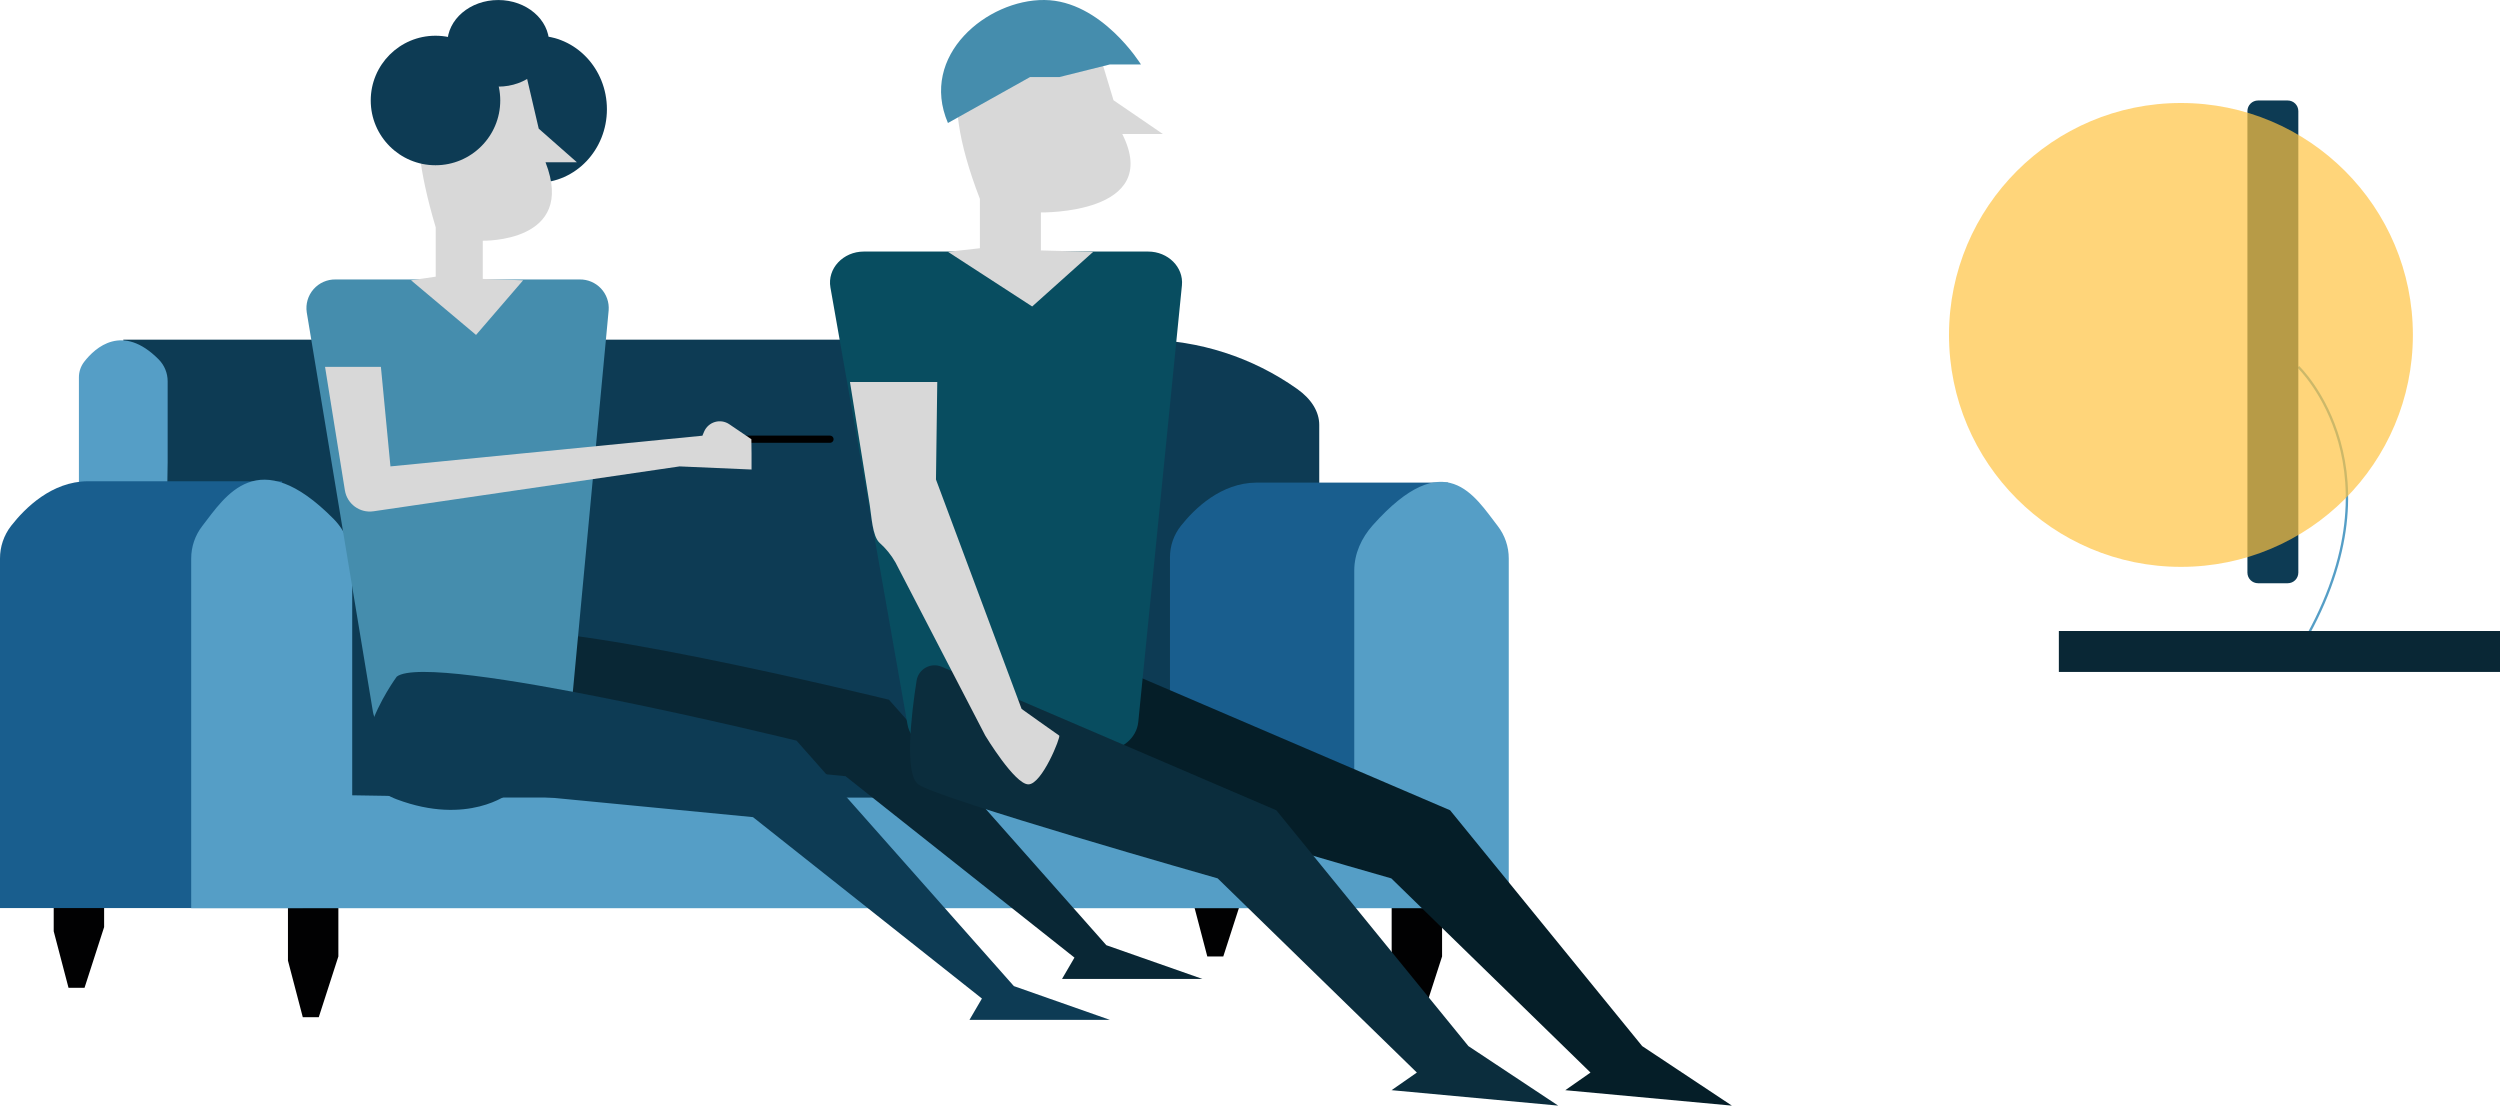
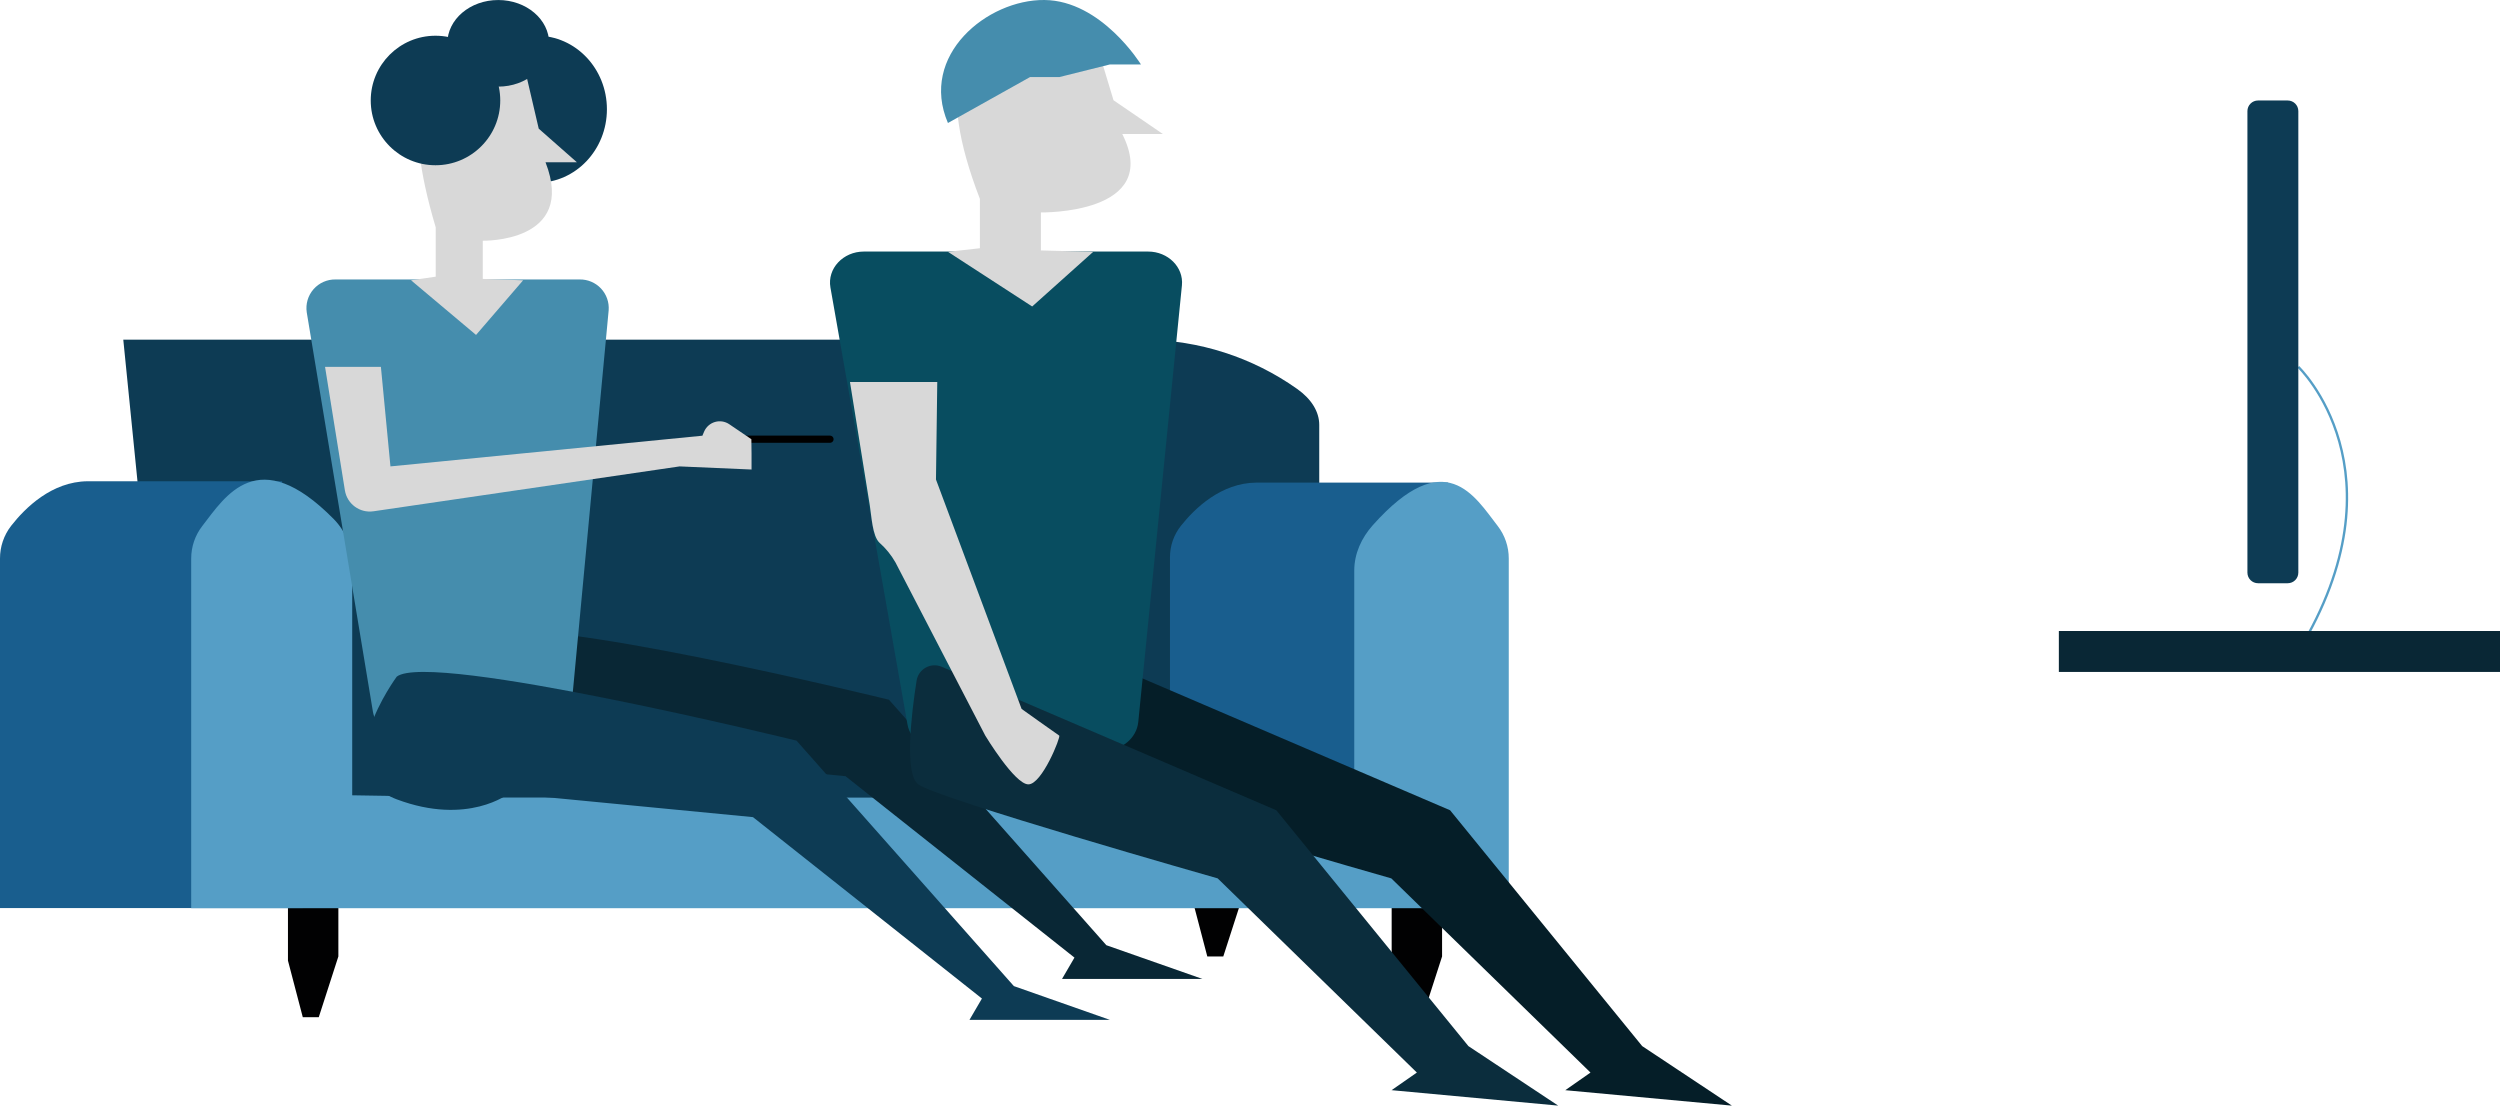
<svg xmlns="http://www.w3.org/2000/svg" viewBox="0 0 1047.38 463.2">
  <defs>
-     <style>.cls-1{fill:#010102;}.cls-2{fill:#0d3b54;}.cls-3{fill:#559ec6;}.cls-4{fill:#195e8e;}.cls-5{fill:#1d1d1b;stroke:#000;stroke-linecap:round;stroke-width:3px;}.cls-12,.cls-5{stroke-miterlimit:10;}.cls-6{fill:#092735;}.cls-7{fill:#458dad;}.cls-8{fill:#d8d8d8;}.cls-9{fill:#051e28;}.cls-10{fill:#084d60;}.cls-11{fill:#0b2d3d;}.cls-12{fill:none;stroke:#559ec6;}.cls-13{fill:#ffc342;opacity:0.7;}</style>
+     <style>.cls-1{fill:#010102;}.cls-2{fill:#0d3b54;}.cls-3{fill:#195e8e;}.cls-4{fill:#559ec6;}.cls-5{fill:#1d1d1b;stroke:#000;stroke-linecap:round;stroke-width:3px;}.cls-12,.cls-5{stroke-miterlimit:10;}.cls-6{fill:#092735;}.cls-7{fill:#458dad;}.cls-8{fill:#d8d8d8;}.cls-9{fill:#051e28;}.cls-10{fill:#084d60;}.cls-11{fill:#0b2d3d;}.cls-12{fill:none;stroke:#559ec6;}</style>
  </defs>
  <g id="Layer_2" data-name="Layer 2">
    <g id="Layer_1-2" data-name="Layer 1">
      <polygon class="cls-1" points="120.64 375.26 120.64 402.45 126.85 426.15 133.55 426.15 141.76 400.71 141.76 375.26 120.64 375.26" />
-       <polygon class="cls-1" points="22.5 362.96 22.5 390.15 28.71 413.85 35.41 413.85 43.62 388.41 43.62 362.96 22.5 362.96" />
      <polygon class="cls-1" points="583.04 375.26 583.04 402.45 589.25 426.15 595.95 426.15 604.16 400.71 604.16 375.26 583.04 375.26" />
      <polygon class="cls-1" points="499.59 349.81 499.59 377 505.8 400.71 512.5 400.71 520.71 375.26 520.71 349.81 499.59 349.81" />
      <path class="cls-2" d="M71.41,339.46H552.7V178c0-5.45-3.2-10.77-9.27-15.07a112.19,112.19,0,0,0-64-20.62H51.65Z" />
-       <path class="cls-3" d="M70.24,193.58V159.75a13,13,0,0,0-3.72-9.13c-15.23-15.4-26.64-5-31.23.93a10.63,10.63,0,0,0-2.23,6.55v70.18H69.72Z" />
-       <path class="cls-4" d="M126.85,380.45H0V234a22.22,22.22,0,0,1,4.64-13.67c5.87-7.52,17-18.58,32.09-18.71h81.46Z" />
-       <path class="cls-4" d="M615.23,375.26H490.16V233.53a21.21,21.21,0,0,1,4.58-13.23c5.78-7.28,16.79-18,31.63-18.11h80.32Z" />
-       <path class="cls-3" d="M206.09,334.14l-58.53-.95V236.43a27.1,27.1,0,0,0-7.77-19c-31.79-32.16-45.45-9.42-55,2.89A22.22,22.22,0,0,0,80.1,234v146.5h552V234a22.23,22.23,0,0,0-4.65-13.67c-9.6-12.31-21.91-34.38-52.31-.3-4.74,5.31-7.77,11.93-7.77,19v96.76l-46.49-1.64Z" />
+       <path class="cls-3" d="M126.85,380.45H0V234a22.22,22.22,0,0,1,4.64-13.67c5.87-7.52,17-18.58,32.09-18.71h81.46Z" />
+       <path class="cls-3" d="M615.23,375.26H490.16V233.53a21.21,21.21,0,0,1,4.58-13.23c5.78-7.28,16.79-18,31.63-18.11h80.32Z" />
+       <path class="cls-4" d="M206.09,334.14l-58.53-.95V236.43a27.1,27.1,0,0,0-7.77-19c-31.79-32.16-45.45-9.42-55,2.89A22.22,22.22,0,0,0,80.1,234v146.5h552V234a22.23,22.23,0,0,0-4.65-13.67c-9.6-12.31-21.91-34.38-52.31-.3-4.74,5.31-7.77,11.93-7.77,19v96.76l-46.49-1.64Z" />
      <line class="cls-5" x1="302.17" y1="184.01" x2="347.73" y2="184.01" />
      <ellipse class="cls-2" cx="224.96" cy="45.77" rx="29.31" ry="30.81" />
      <path class="cls-6" d="M205,266.32s-29.81,40.24,0,51.42,46.94-2.43,46.94-2.43l102.29,9.88,95.92,76-5.22,8.95h58.87L463.51,396,372.43,293.15S219.11,255.46,205,266.32Z" />
      <path class="cls-7" d="M227.11,308.2h-58.8a12.13,12.13,0,0,1-12.07-10L128.51,130.85a12,12,0,0,1,12.07-13.77H242.83A12,12,0,0,1,255,130L239.28,297.4A12.09,12.09,0,0,1,227.11,308.2Z" />
      <path class="cls-2" d="M166.23,283.47s-29.81,40.24,0,51.42,46.94-2.43,46.94-2.43l102.29,9.88,95.92,76-5.22,8.94H465l-40.24-14.15L333.71,310.3S180.38,272.61,166.23,283.47Z" />
      <path class="cls-8" d="M314.86,190.1v6.61l-30.14-1.31L156.49,214.2a10.57,10.57,0,0,1-12-8.78l-8.31-51.71h23.4l4,41.69,130.69-12.86.72-1.71a7.11,7.11,0,0,1,10.54-3.1l9.26,6.28" />
      <path class="cls-8" d="M172.21,117.43l27.23,22.89,19.72-22.89-16.9-.58v-16s39.44.94,26.29-32.86H241.7l-16-14.09-6.57-28.17S153.43-2.41,182.54,95.25v20.66Z" />
      <circle class="cls-2" cx="182.45" cy="42.1" r="27.13" />
      <ellipse class="cls-2" cx="208.74" cy="18.15" rx="21.33" ry="18.14" />
      <path class="cls-9" d="M458.44,275.56s-9.25,47-.93,53.07S582.89,368,582.89,368l83.45,81.35-10.56,7.39,69.8,6.47L688,438.27l-80.48-98.81Z" />
      <path class="cls-10" d="M462.66,314.38H394.23c-7,0-12.94-4.63-14.05-10.93l-32.27-183c-1.39-7.9,5.29-15.06,14-15.06H481c8.37,0,14.93,6.56,14.17,14.17l-18.3,183C476.15,309.26,470,314.38,462.66,314.38Z" />
      <path class="cls-11" d="M394.58,279.36A7.63,7.63,0,0,0,384,285.2c-2.21,14.09-5.17,39.1.74,43.43C393.09,334.72,510.15,368,510.15,368l83.45,81.35L583,456.73l69.8,6.47-37.61-24.93-80.48-98.81Z" />
      <path class="cls-8" d="M428,297l-35.87-96.1.54-40.85H356.1l8.31,51.72c.73,4.52,1.08,12.74,4,15.56a32.46,32.46,0,0,1,6.75,8.31l37.62,72.54s12.32,20.43,18.06,20.43,13.65-20,12.93-20.43S428,297,428,297Z" />
      <path class="cls-8" d="M397.14,105.5l35.29,22.9L458,105.5l-21.91-.58V89s51.12.94,34.08-32.87h17L466.51,42,458,13.83S372.8-14.34,410.53,83.32V104Z" />
      <path class="cls-7" d="M397.14,51.53l34.41-19.25h12.3L465,27h13S461.5.23,437.56,0,385,23.16,397.14,51.53Z" />
      <path class="cls-12" d="M962.89,153.71s45.84,43.74,0,119.22" />
      <rect class="cls-6" x="862.56" y="264.36" width="184.82" height="17.15" />
-       <rect class="cls-2" x="941.56" y="42.1" width="21.33" height="202.25" rx="4.45" />
-       <circle class="cls-13" cx="913.71" cy="140.32" r="97.17" />
+       <rect class="cls-2" x="941.56" y="42.1" width="21.33" height="202.25" rx="4.45" ry="4.45" />
    </g>
  </g>
</svg>
